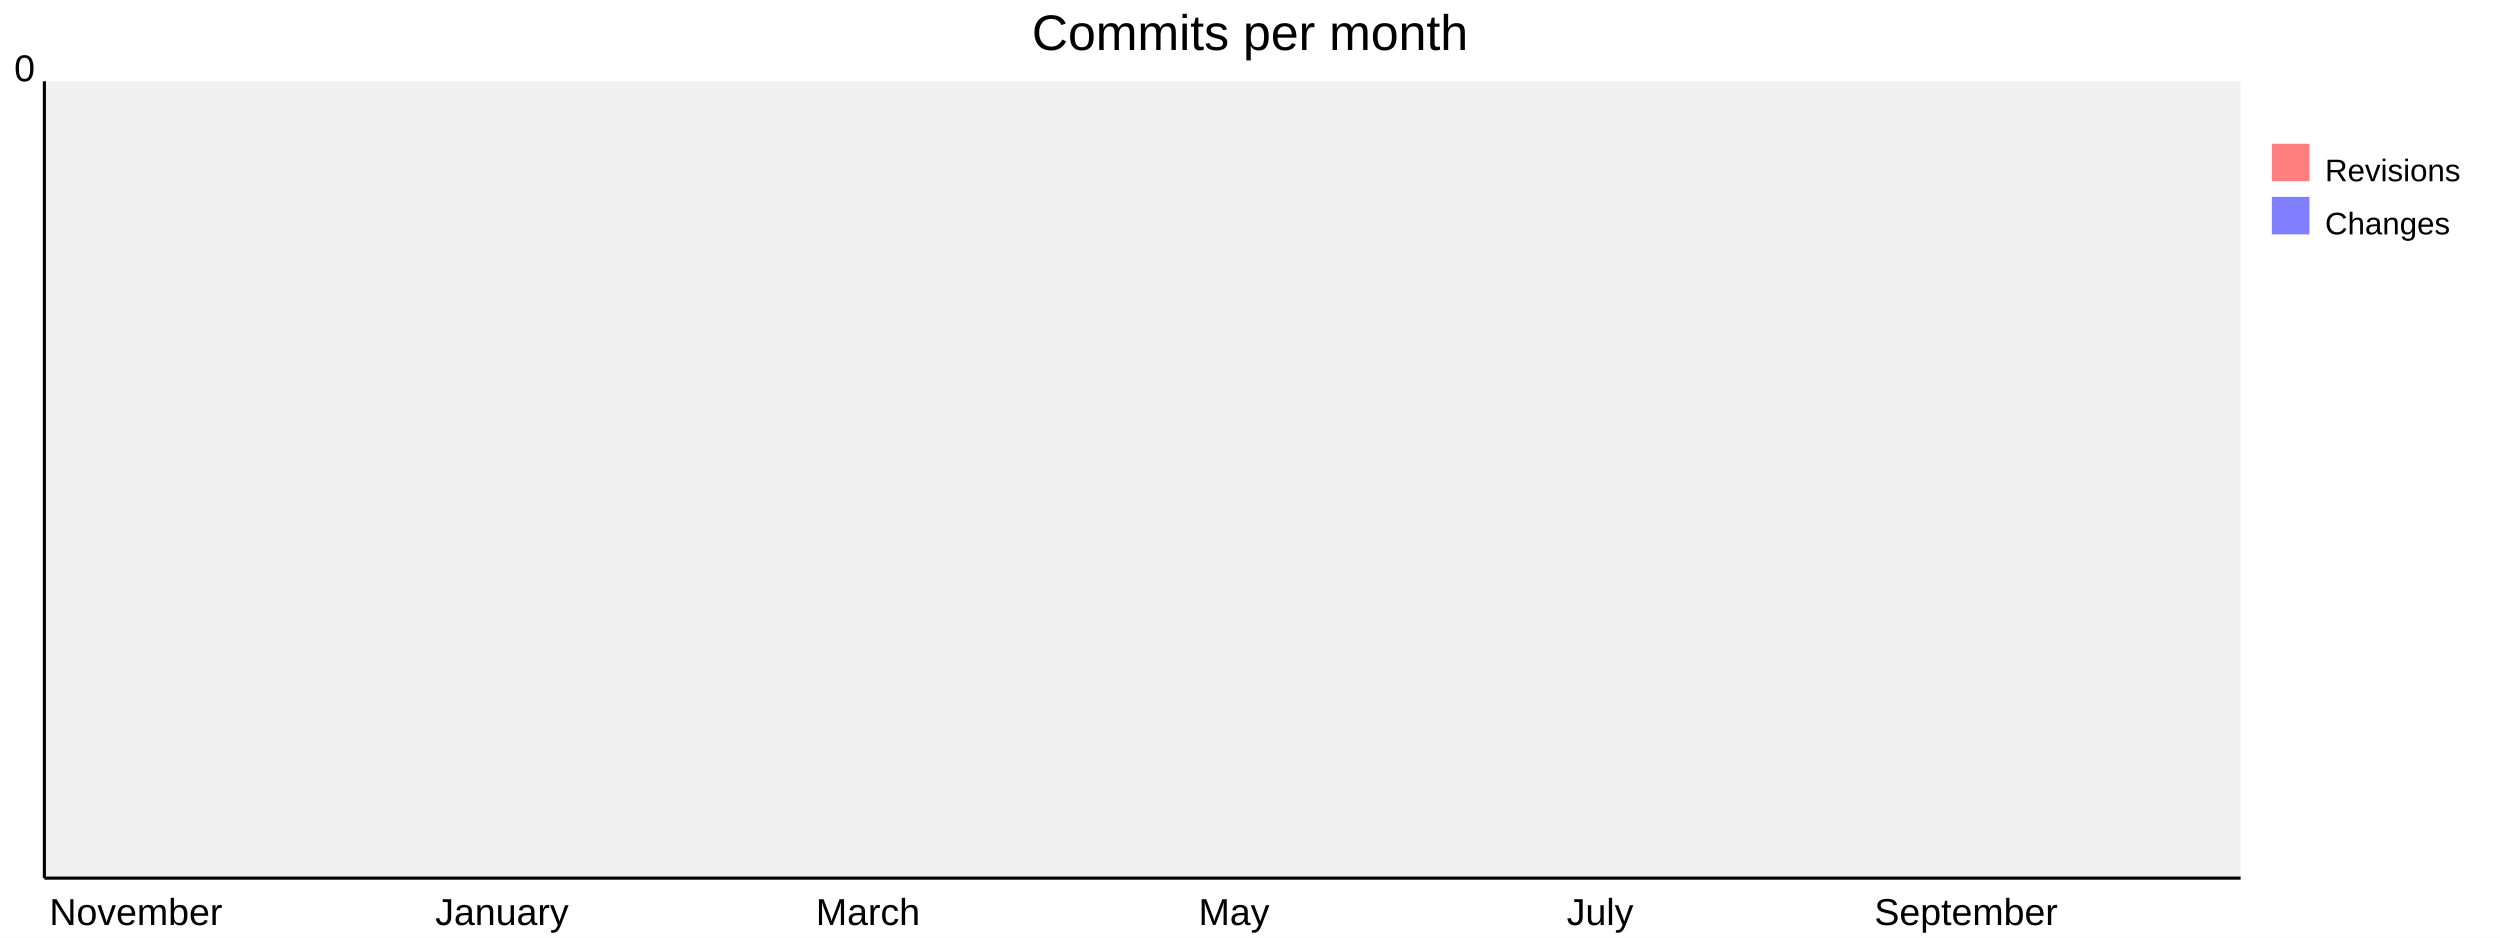
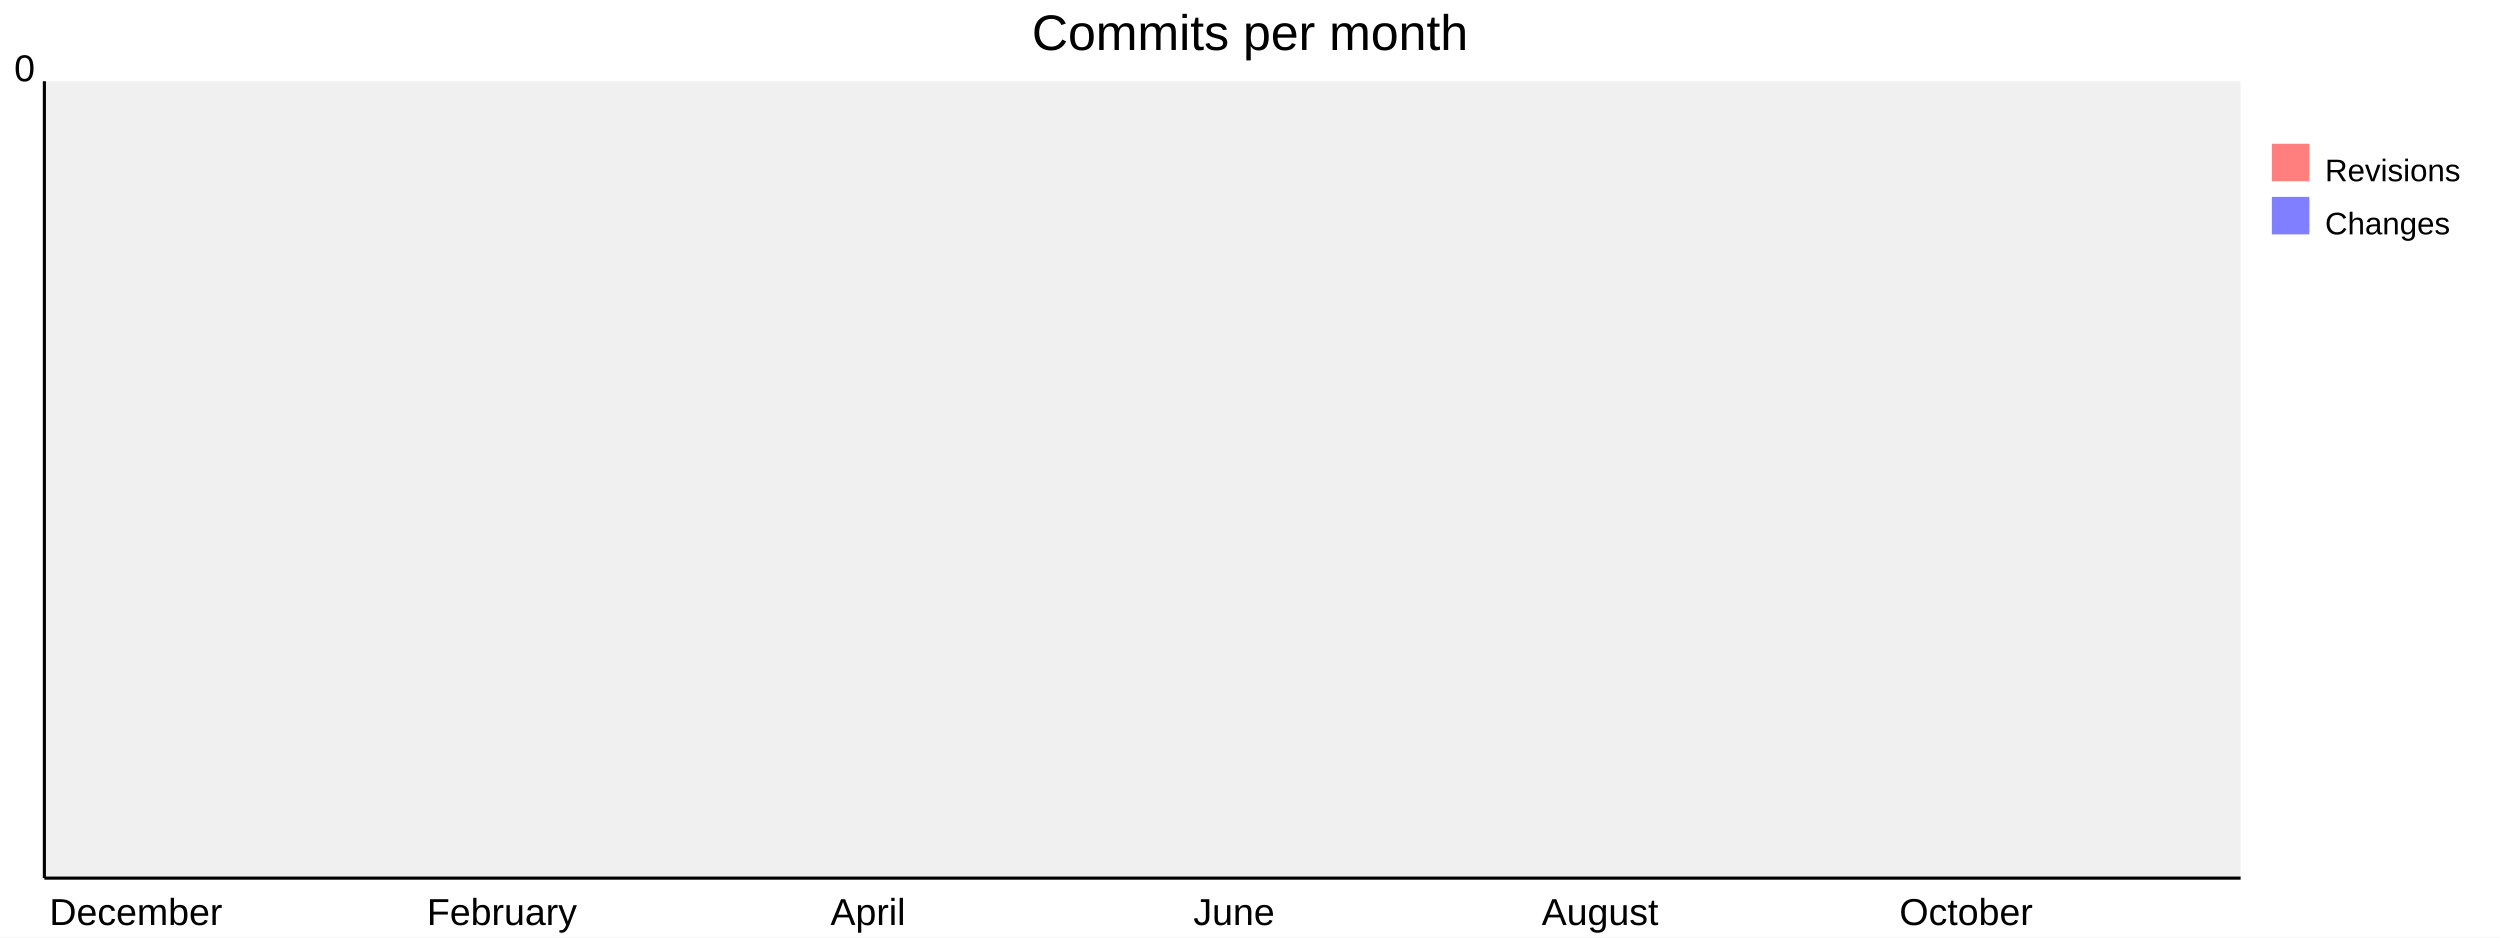
- <svg xmlns="http://www.w3.org/2000/svg" viewBox="0 0 800 300" width="800" height="300">
+ <svg xmlns="http://www.w3.org/2000/svg" width="800" viewBox="0 0 800 300" height="300">
  <defs>
    <style type="text/css">
/* Copy from here for external style sheet */
.svgBackground{
  fill:#ffffff;
}
.graphBackground{
  fill:#f0f0f0;
}

/* graphs titles */
.mainTitle{
  text-anchor: middle;
  fill: #000000;
  font-size: 16px;
  font-family: "Arial", sans-serif;
  font-weight: normal;
}
.subTitle{
  text-anchor: middle;
  fill: #999999;
  font-size: 14px;
  font-family: "Arial", sans-serif;
  font-weight: normal;
}

.axis{
  stroke: #000000;
  stroke-width: 1px;
}

.guideLines{
  stroke: #666666;
  stroke-width: 1px;
  stroke-dasharray: 5 5;
}

.xAxisLabels{
  text-anchor: middle;
  fill: #000000;
  font-size: 12px;
  font-family: "Arial", sans-serif;
  font-weight: normal;
}

.yAxisLabels{
  text-anchor: end;
  fill: #000000;
  font-size: 12px;
  font-family: "Arial", sans-serif;
  font-weight: normal;
}

.xAxisTitle{
  text-anchor: middle;
  fill: #ff0000;
  font-size: 14px;
  font-family: "Arial", sans-serif;
  font-weight: normal;
}

.yAxisTitle{
  fill: #ff0000;
  text-anchor: middle;
  font-size: 14px;
  font-family: "Arial", sans-serif;
  font-weight: normal;
}

.dataPointLabel{
  fill: #000000;
  text-anchor:middle;
  font-size: 10px;
  font-family: "Arial", sans-serif;
  font-weight: normal;
}

.staggerGuideLine{
  fill: none;
  stroke: #000000;
  stroke-width: 0.5px;  
}

/* default fill styles for multiple datasets (probably only use a single dataset on this graph though) */
.key1,.fill1{
	fill: #ff0000;
	fill-opacity: 0.5;
	stroke: none;
	stroke-width: 0.5px;	
}
.key2,.fill2{
	fill: #0000ff;
	fill-opacity: 0.5;
	stroke: none;
	stroke-width: 1px;	
}
.key3,.fill3{
	fill: #00ff00;
	fill-opacity: 0.5;
	stroke: none;
	stroke-width: 1px;	
}
.key4,.fill4{
	fill: #ffcc00;
	fill-opacity: 0.5;
	stroke: none;
	stroke-width: 1px;	
}
.key5,.fill5{
	fill: #00ccff;
	fill-opacity: 0.5;
	stroke: none;
	stroke-width: 1px;	
}
.key6,.fill6{
	fill: #ff00ff;
	fill-opacity: 0.5;
	stroke: none;
	stroke-width: 1px;	
}
.key7,.fill7{
	fill: #00ffff;
	fill-opacity: 0.5;
	stroke: none;
	stroke-width: 1px;	
}
.key8,.fill8{
	fill: #ffff00;
	fill-opacity: 0.5;
	stroke: none;
	stroke-width: 1px;	
}
.key9,.fill9{
	fill: #cc6666;
	fill-opacity: 0.5;
	stroke: none;
	stroke-width: 1px;	
}
.key10,.fill10{
	fill: #663399;
	fill-opacity: 0.5;
	stroke: none;
	stroke-width: 1px;	
}
.key11,.fill11{
	fill: #339900;
	fill-opacity: 0.5;
	stroke: none;
	stroke-width: 1px;	
}
.key12,.fill12{
	fill: #9966FF;
	fill-opacity: 0.5;
	stroke: none;
	stroke-width: 1px;	
}


.keyText{
  fill: #000000;
  text-anchor:start;
  font-size: 10px;
  font-family: "Arial", sans-serif;
  font-weight: normal;
}
/* End copy for external style sheet */

</style>
  </defs>
  <rect width="800" class="svgBackground" x="0" y="0" height="300" />
  <g transform="translate( 14.2 26 )">
    <rect width="702.8" class="graphBackground" x="0" y="0" height="255" />
-     <path class="axis" d="M 0 0 v255" id="xAxis" />
-     <path class="axis" d="M 0 255 h702.8" id="yAxis" />
+     <path class="axis" id="xAxis" d="M 0 0 v255" />
+     <path class="axis" id="yAxis" d="M 0 255 h702.8" />
    <text style="text-anchor: middle" class="xAxisLabels" y="270" x="29.283">
- November
+ December
</text>
    <text style="text-anchor: middle" class="xAxisLabels" y="270" x="146.417">
- January
+ February
</text>
    <text style="text-anchor: middle" class="xAxisLabels" y="270" x="263.55">
- March
+ April
</text>
    <text style="text-anchor: middle" class="xAxisLabels" y="270" x="380.683">
- May
+ June
</text>
    <text style="text-anchor: middle" class="xAxisLabels" y="270" x="497.817">
- July
+ August
</text>
    <text style="text-anchor: middle" class="xAxisLabels" y="270" x="614.95">
- September
+ October
</text>
    <text style="text-anchor: end" class="yAxisLabels" x="-3" y="NaN">
0
</text>
    <rect width="24.283" class="fill1" x="0.0" y="NaN" height="NaN" />
    <rect width="24.283" class="fill2" x="24.283" y="NaN" height="NaN" />
    <rect width="24.283" class="fill1" x="58.567" y="NaN" height="NaN" />
    <rect width="24.283" class="fill2" x="82.85" y="NaN" height="NaN" />
    <rect width="24.283" class="fill1" x="117.133" y="NaN" height="NaN" />
    <rect width="24.283" class="fill2" x="141.417" y="NaN" height="NaN" />
    <rect width="24.283" class="fill1" x="175.7" y="NaN" height="NaN" />
    <rect width="24.283" class="fill2" x="199.983" y="NaN" height="NaN" />
    <rect width="24.283" class="fill1" x="234.267" y="NaN" height="NaN" />
    <rect width="24.283" class="fill2" x="258.55" y="NaN" height="NaN" />
    <rect width="24.283" class="fill1" x="292.833" y="NaN" height="NaN" />
    <rect width="24.283" class="fill2" x="317.117" y="NaN" height="NaN" />
    <rect width="24.283" class="fill1" x="351.4" y="NaN" height="NaN" />
    <rect width="24.283" class="fill2" x="375.683" y="NaN" height="NaN" />
    <rect width="24.283" class="fill1" x="409.967" y="NaN" height="NaN" />
    <rect width="24.283" class="fill2" x="434.25" y="NaN" height="NaN" />
    <rect width="24.283" class="fill1" x="468.533" y="NaN" height="NaN" />
    <rect width="24.283" class="fill2" x="492.817" y="NaN" height="NaN" />
    <rect width="24.283" class="fill1" x="527.1" y="NaN" height="NaN" />
    <rect width="24.283" class="fill2" x="551.383" y="NaN" height="NaN" />
    <rect width="24.283" class="fill1" x="585.667" y="NaN" height="NaN" />
    <rect width="24.283" class="fill2" x="609.95" y="NaN" height="NaN" />
    <rect width="24.283" class="fill1" x="644.233" y="NaN" height="NaN" />
    <rect width="24.283" class="fill2" x="668.517" y="NaN" height="NaN" />
    <g />
  </g>
  <text class="mainTitle" x="400" y="16">
Commits per month
</text>
  <g transform="translate(727.0 46)">
    <rect width="12" class="key1" x="0" y="0" height="12" />
    <text class="keyText" x="17" y="12">
Revisions
</text>
    <rect width="12" class="key2" x="0" y="17" height="12" />
    <text class="keyText" x="17" y="29">
Changes
</text>
  </g>
</svg>
